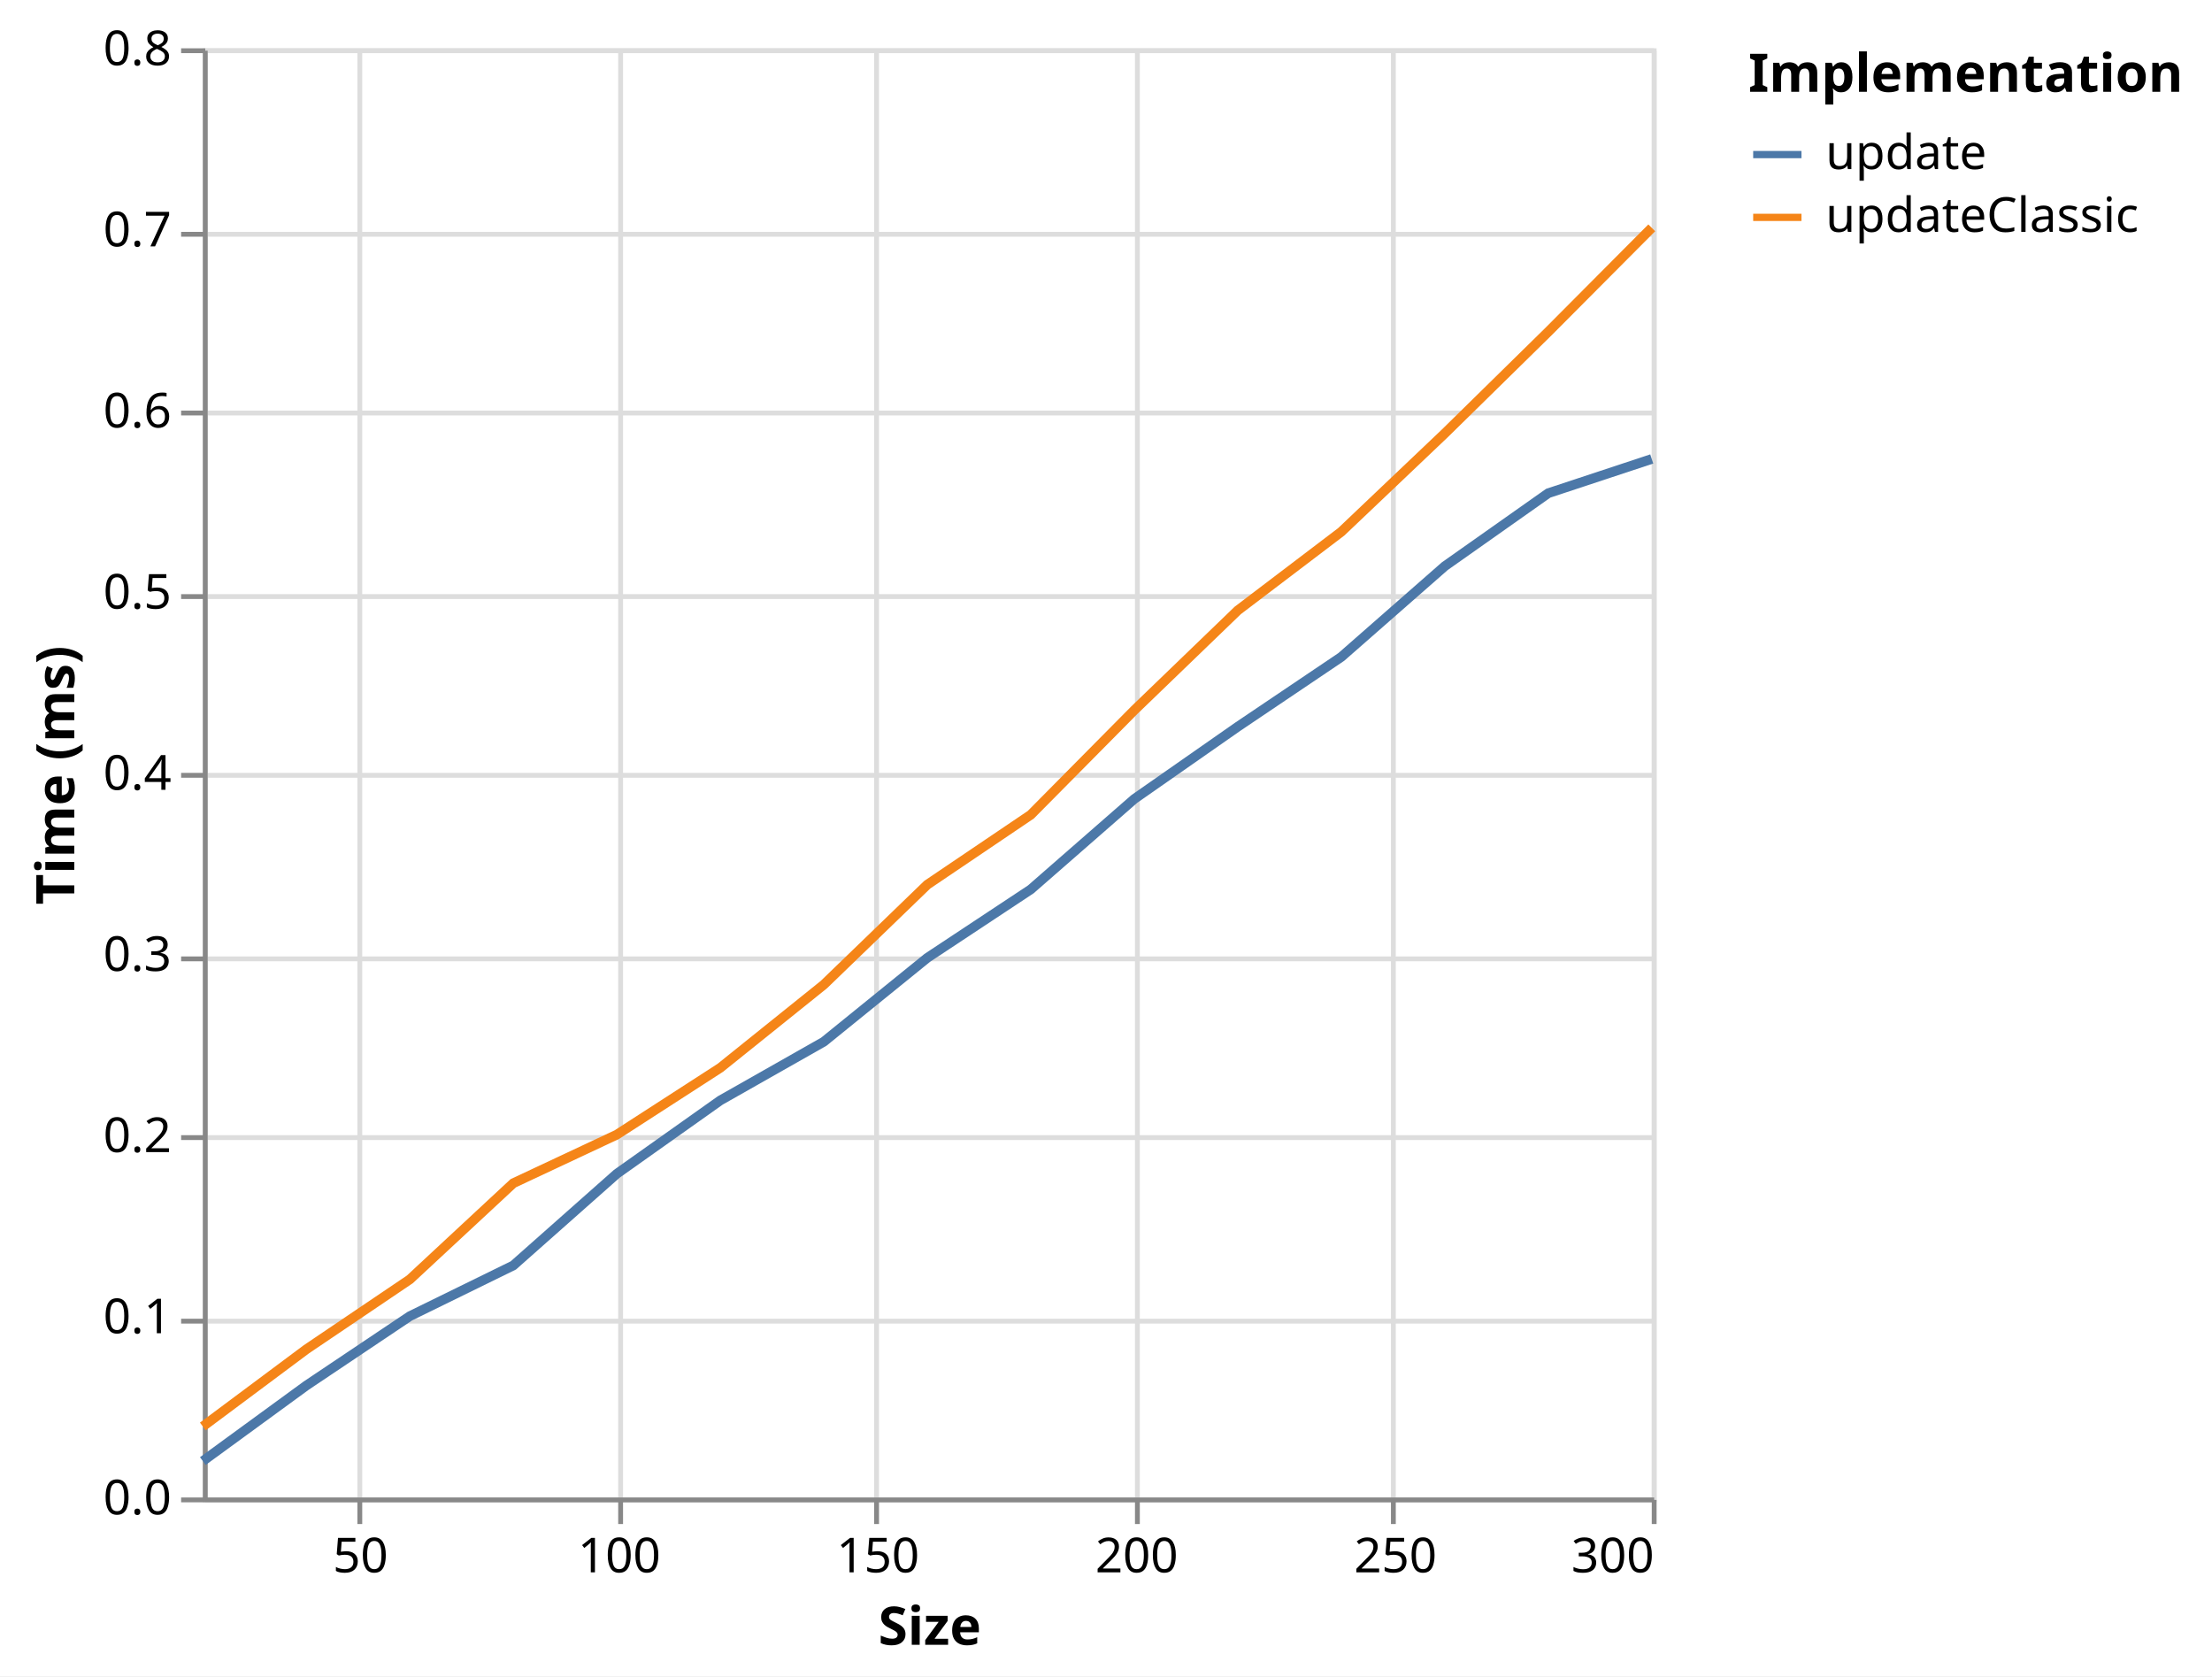
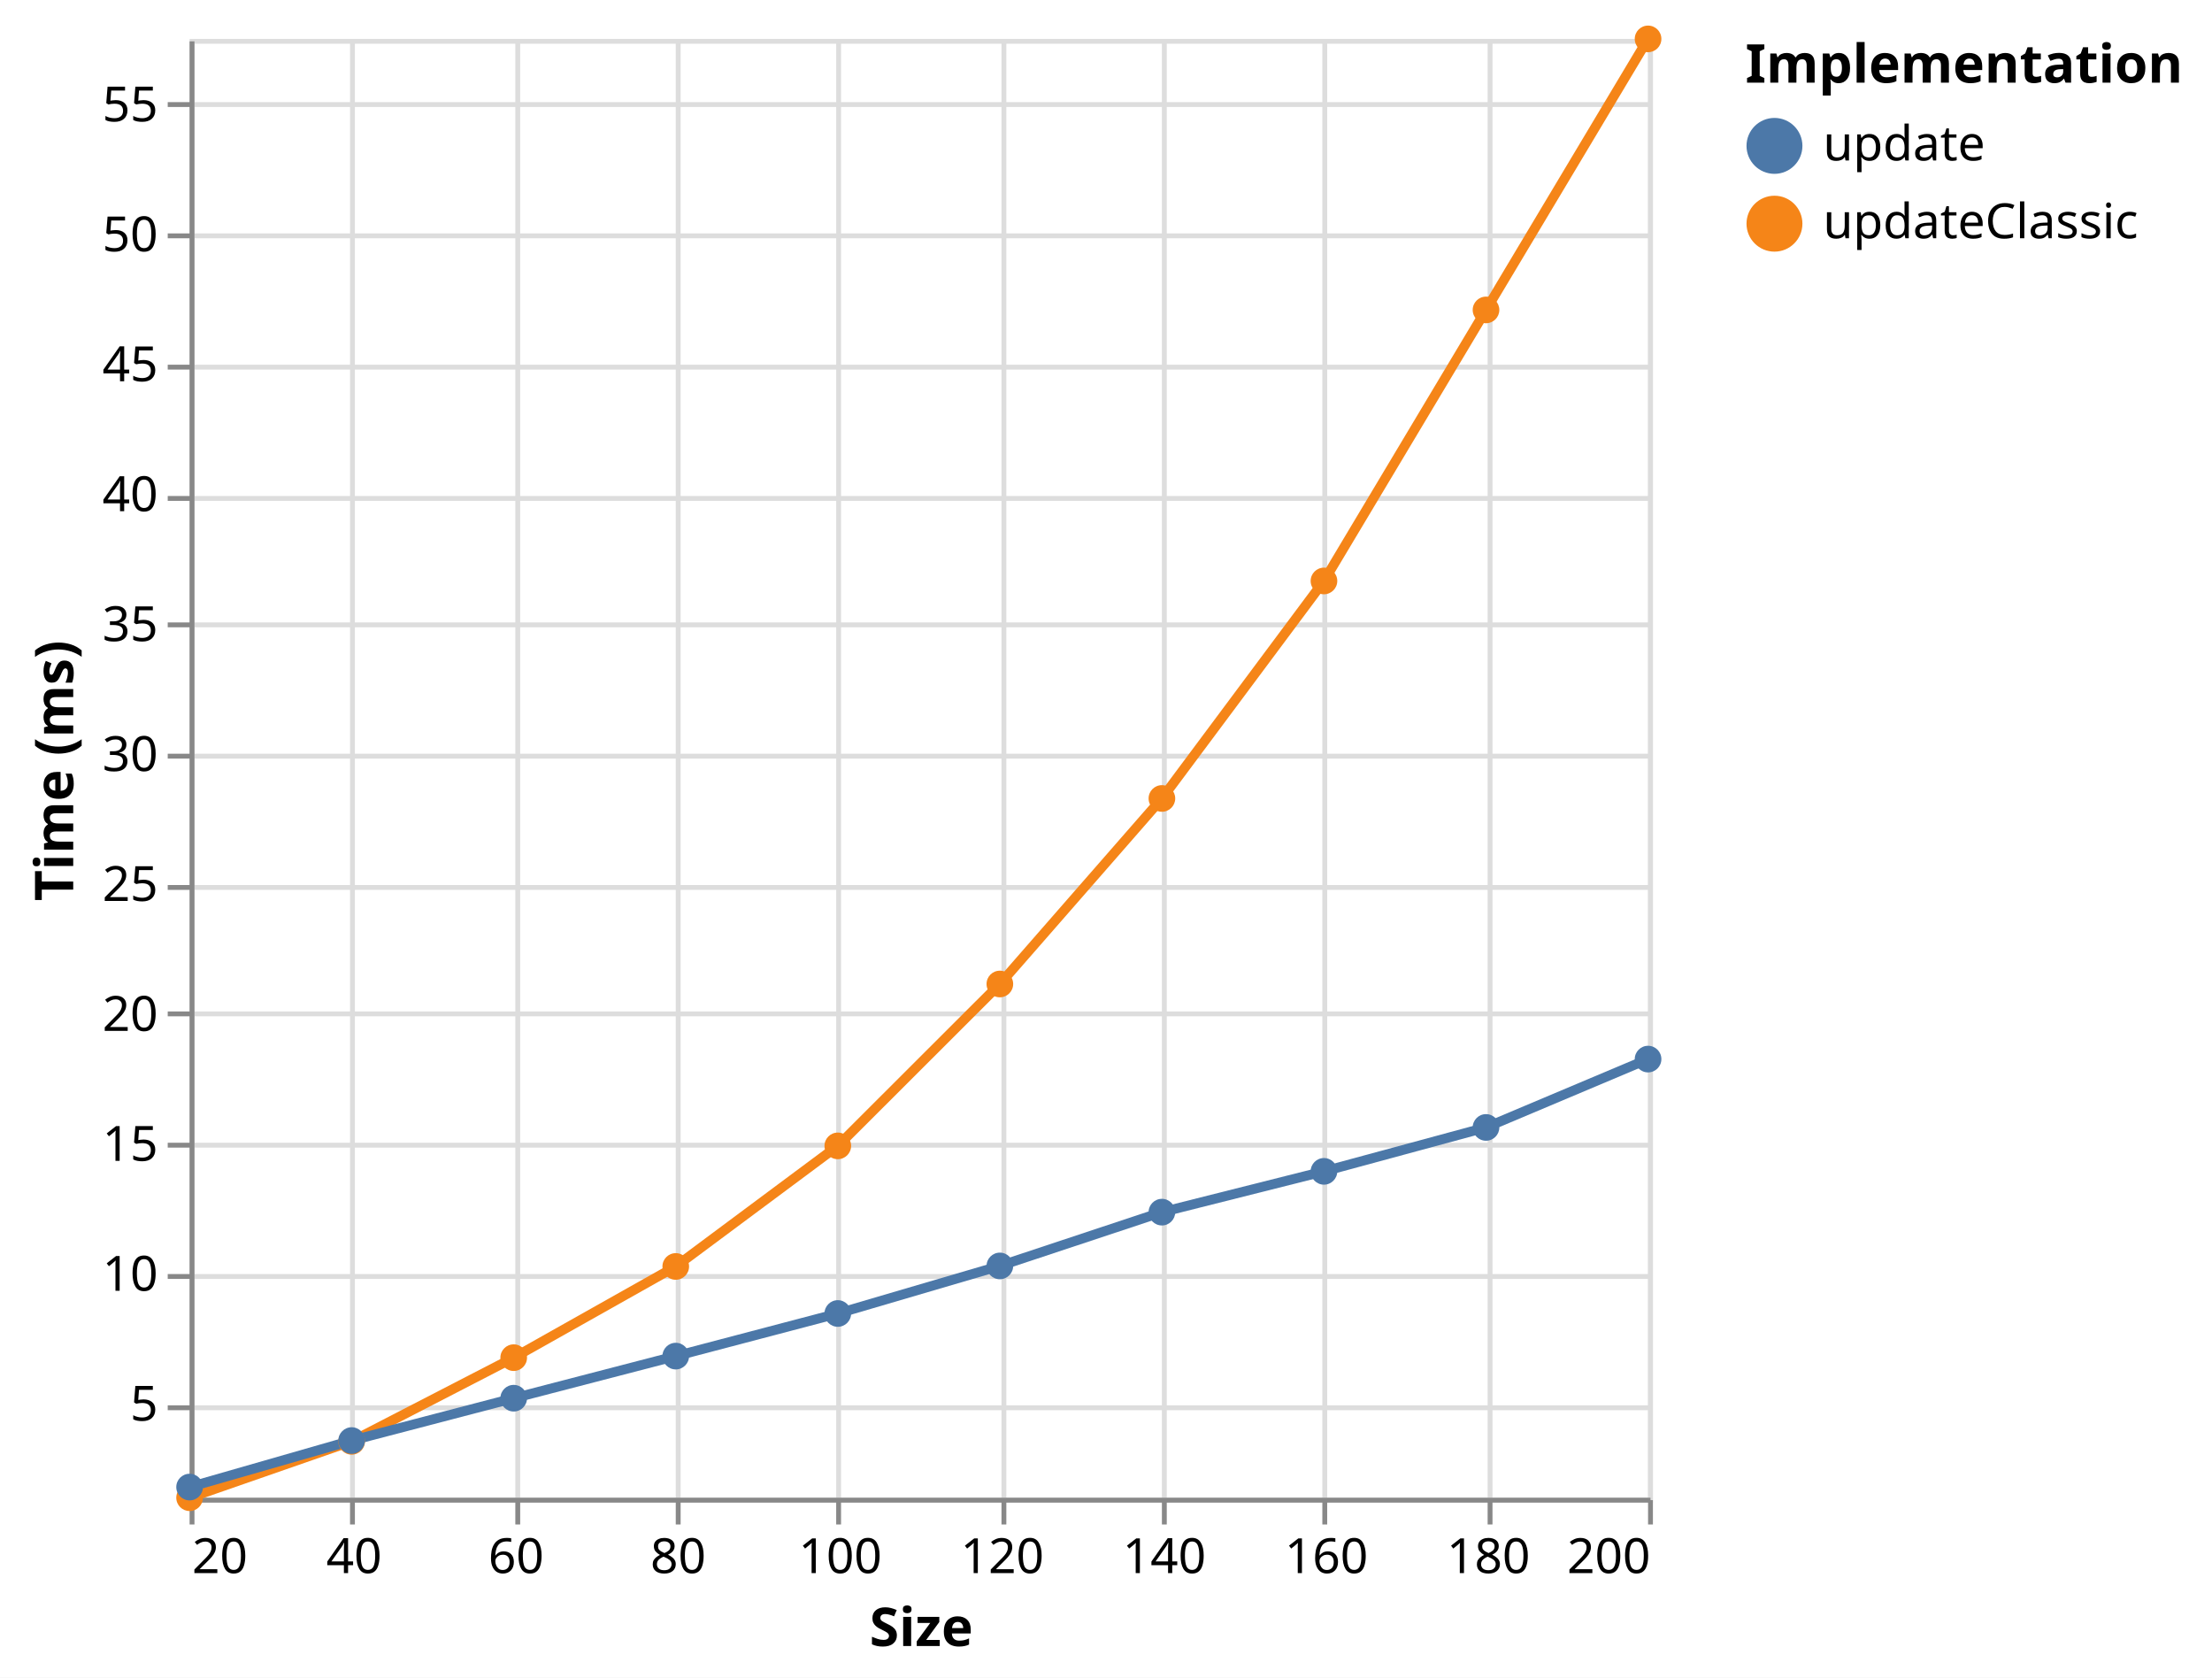
- <svg xmlns="http://www.w3.org/2000/svg" version="1.1" class="marks" width="458" height="347" viewBox="0 0 458 347">
-   <rect width="458" height="347" fill="white" />
-   <g fill="none" stroke-miterlimit="10" transform="translate(42,10)">
+ <svg xmlns="http://www.w3.org/2000/svg" version="1.1" class="marks" width="455" height="345" viewBox="0 0 455 345">
+   <rect width="455" height="345" fill="white" />
+   <g fill="none" stroke-miterlimit="10" transform="translate(39,8)">
    <g class="mark-group role-frame root" role="graphics-object" aria-roledescription="group mark container">
      <g transform="translate(0,0)">
        <path class="background" aria-hidden="true" d="M0.5,0.5h300v300h-300Z" stroke="#ddd" />
        <g>
          <g class="mark-group role-axis" aria-hidden="true">
            <g transform="translate(0.5,300.5)">
              <path class="background" aria-hidden="true" d="M0,0h0v0h0Z" pointer-events="none" />
              <g>
                <g class="mark-rule role-axis-grid" pointer-events="none">
-                   <line transform="translate(32,-300)" x2="0" y2="300" stroke="#ddd" stroke-width="1" opacity="1" />
-                   <line transform="translate(86,-300)" x2="0" y2="300" stroke="#ddd" stroke-width="1" opacity="1" />
-                   <line transform="translate(139,-300)" x2="0" y2="300" stroke="#ddd" stroke-width="1" opacity="1" />
-                   <line transform="translate(193,-300)" x2="0" y2="300" stroke="#ddd" stroke-width="1" opacity="1" />
-                   <line transform="translate(246,-300)" x2="0" y2="300" stroke="#ddd" stroke-width="1" opacity="1" />
+                   <line transform="translate(0,-300)" x2="0" y2="300" stroke="#ddd" stroke-width="1" opacity="1" />
+                   <line transform="translate(33,-300)" x2="0" y2="300" stroke="#ddd" stroke-width="1" opacity="1" />
+                   <line transform="translate(67,-300)" x2="0" y2="300" stroke="#ddd" stroke-width="1" opacity="1" />
+                   <line transform="translate(100,-300)" x2="0" y2="300" stroke="#ddd" stroke-width="1" opacity="1" />
+                   <line transform="translate(133,-300)" x2="0" y2="300" stroke="#ddd" stroke-width="1" opacity="1" />
+                   <line transform="translate(167,-300)" x2="0" y2="300" stroke="#ddd" stroke-width="1" opacity="1" />
+                   <line transform="translate(200,-300)" x2="0" y2="300" stroke="#ddd" stroke-width="1" opacity="1" />
+                   <line transform="translate(233,-300)" x2="0" y2="300" stroke="#ddd" stroke-width="1" opacity="1" />
+                   <line transform="translate(267,-300)" x2="0" y2="300" stroke="#ddd" stroke-width="1" opacity="1" />
                  <line transform="translate(300,-300)" x2="0" y2="300" stroke="#ddd" stroke-width="1" opacity="1" />
                </g>
              </g>
              <path class="foreground" aria-hidden="true" d="" pointer-events="none" display="none" />
            </g>
          </g>
          <g class="mark-group role-axis" aria-hidden="true">
            <g transform="translate(0.5,0.5)">
              <path class="background" aria-hidden="true" d="M0,0h0v0h0Z" pointer-events="none" />
              <g>
                <g class="mark-rule role-axis-grid" pointer-events="none">
-                   <line transform="translate(0,300)" x2="300" y2="0" stroke="#ddd" stroke-width="1" opacity="1" />
-                   <line transform="translate(0,263)" x2="300" y2="0" stroke="#ddd" stroke-width="1" opacity="1" />
-                   <line transform="translate(0,225)" x2="300" y2="0" stroke="#ddd" stroke-width="1" opacity="1" />
-                   <line transform="translate(0,188)" x2="300" y2="0" stroke="#ddd" stroke-width="1" opacity="1" />
-                   <line transform="translate(0,150)" x2="300" y2="0" stroke="#ddd" stroke-width="1" opacity="1" />
-                   <line transform="translate(0,113)" x2="300" y2="0" stroke="#ddd" stroke-width="1" opacity="1" />
-                   <line transform="translate(0,75)" x2="300" y2="0" stroke="#ddd" stroke-width="1" opacity="1" />
-                   <line transform="translate(0,38)" x2="300" y2="0" stroke="#ddd" stroke-width="1" opacity="1" />
-                   <line transform="translate(0,0)" x2="300" y2="0" stroke="#ddd" stroke-width="1" opacity="1" />
-                 </g>
-               </g>
-               <path class="foreground" aria-hidden="true" d="" pointer-events="none" display="none" />
-             </g>
-           </g>
-           <g class="mark-group role-axis" role="graphics-symbol" aria-roledescription="axis" aria-label="X-axis titled 'Size' for a linear scale with values from 20 to 300">
+                   <line transform="translate(0,281)" x2="300" y2="0" stroke="#ddd" stroke-width="1" opacity="1" />
+                   <line transform="translate(0,254)" x2="300" y2="0" stroke="#ddd" stroke-width="1" opacity="1" />
+                   <line transform="translate(0,227)" x2="300" y2="0" stroke="#ddd" stroke-width="1" opacity="1" />
+                   <line transform="translate(0,200)" x2="300" y2="0" stroke="#ddd" stroke-width="1" opacity="1" />
+                   <line transform="translate(0,174)" x2="300" y2="0" stroke="#ddd" stroke-width="1" opacity="1" />
+                   <line transform="translate(0,147)" x2="300" y2="0" stroke="#ddd" stroke-width="1" opacity="1" />
+                   <line transform="translate(0,120)" x2="300" y2="0" stroke="#ddd" stroke-width="1" opacity="1" />
+                   <line transform="translate(0,94)" x2="300" y2="0" stroke="#ddd" stroke-width="1" opacity="1" />
+                   <line transform="translate(0,67)" x2="300" y2="0" stroke="#ddd" stroke-width="1" opacity="1" />
+                   <line transform="translate(0,40)" x2="300" y2="0" stroke="#ddd" stroke-width="1" opacity="1" />
+                   <line transform="translate(0,13)" x2="300" y2="0" stroke="#ddd" stroke-width="1" opacity="1" />
+                 </g>
+               </g>
+               <path class="foreground" aria-hidden="true" d="" pointer-events="none" display="none" />
+             </g>
+           </g>
+           <g class="mark-group role-axis" role="graphics-symbol" aria-roledescription="axis" aria-label="X-axis titled 'Size' for a linear scale with values from 20 to 200">
            <g transform="translate(0.5,300.5)">
              <path class="background" aria-hidden="true" d="M0,0h0v0h0Z" pointer-events="none" />
              <g>
                <g class="mark-rule role-axis-tick" pointer-events="none">
-                   <line transform="translate(32,0)" x2="0" y2="5" stroke="#888" stroke-width="1" opacity="1" />
-                   <line transform="translate(86,0)" x2="0" y2="5" stroke="#888" stroke-width="1" opacity="1" />
-                   <line transform="translate(139,0)" x2="0" y2="5" stroke="#888" stroke-width="1" opacity="1" />
-                   <line transform="translate(193,0)" x2="0" y2="5" stroke="#888" stroke-width="1" opacity="1" />
-                   <line transform="translate(246,0)" x2="0" y2="5" stroke="#888" stroke-width="1" opacity="1" />
+                   <line transform="translate(0,0)" x2="0" y2="5" stroke="#888" stroke-width="1" opacity="1" />
+                   <line transform="translate(33,0)" x2="0" y2="5" stroke="#888" stroke-width="1" opacity="1" />
+                   <line transform="translate(67,0)" x2="0" y2="5" stroke="#888" stroke-width="1" opacity="1" />
+                   <line transform="translate(100,0)" x2="0" y2="5" stroke="#888" stroke-width="1" opacity="1" />
+                   <line transform="translate(133,0)" x2="0" y2="5" stroke="#888" stroke-width="1" opacity="1" />
+                   <line transform="translate(167,0)" x2="0" y2="5" stroke="#888" stroke-width="1" opacity="1" />
+                   <line transform="translate(200,0)" x2="0" y2="5" stroke="#888" stroke-width="1" opacity="1" />
+                   <line transform="translate(233,0)" x2="0" y2="5" stroke="#888" stroke-width="1" opacity="1" />
+                   <line transform="translate(267,0)" x2="0" y2="5" stroke="#888" stroke-width="1" opacity="1" />
                  <line transform="translate(300,0)" x2="0" y2="5" stroke="#888" stroke-width="1" opacity="1" />
                </g>
                <g class="mark-text role-axis-label" pointer-events="none">
-                   <text text-anchor="middle" transform="translate(32.14286,15)" font-family="sans-serif" font-size="10px" fill="#000" opacity="1">50</text>
-                   <text text-anchor="middle" transform="translate(85.71429,15)" font-family="sans-serif" font-size="10px" fill="#000" opacity="1">100</text>
-                   <text text-anchor="middle" transform="translate(139.2857,15)" font-family="sans-serif" font-size="10px" fill="#000" opacity="1">150</text>
-                   <text text-anchor="middle" transform="translate(192.8571,15)" font-family="sans-serif" font-size="10px" fill="#000" opacity="1">200</text>
-                   <text text-anchor="middle" transform="translate(246.4286,15)" font-family="sans-serif" font-size="10px" fill="#000" opacity="1">250</text>
-                   <text text-anchor="end" transform="translate(300,15)" font-family="sans-serif" font-size="10px" fill="#000" opacity="1">300</text>
+                   <text text-anchor="start" transform="translate(0,15)" font-family="sans-serif" font-size="10px" fill="#000" opacity="1">20</text>
+                   <text text-anchor="middle" transform="translate(33.33333,15)" font-family="sans-serif" font-size="10px" fill="#000" opacity="1">40</text>
+                   <text text-anchor="middle" transform="translate(66.66667,15)" font-family="sans-serif" font-size="10px" fill="#000" opacity="1">60</text>
+                   <text text-anchor="middle" transform="translate(100,15)" font-family="sans-serif" font-size="10px" fill="#000" opacity="1">80</text>
+                   <text text-anchor="middle" transform="translate(133.3333,15)" font-family="sans-serif" font-size="10px" fill="#000" opacity="1">100</text>
+                   <text text-anchor="middle" transform="translate(166.6667,15)" font-family="sans-serif" font-size="10px" fill="#000" opacity="1">120</text>
+                   <text text-anchor="middle" transform="translate(200,15)" font-family="sans-serif" font-size="10px" fill="#000" opacity="1">140</text>
+                   <text text-anchor="middle" transform="translate(233.3333,15)" font-family="sans-serif" font-size="10px" fill="#000" opacity="1">160</text>
+                   <text text-anchor="middle" transform="translate(266.6667,15)" font-family="sans-serif" font-size="10px" fill="#000" opacity="1">180</text>
+                   <text text-anchor="end" transform="translate(300,15)" font-family="sans-serif" font-size="10px" fill="#000" opacity="1">200</text>
                </g>
                <g class="mark-rule role-axis-domain" pointer-events="none">
                  <line transform="translate(0,0)" x2="300" y2="0" stroke="#888" stroke-width="1" opacity="1" />
                </g>
                <g class="mark-text role-axis-title" pointer-events="none">
                  <text text-anchor="middle" transform="translate(150,30)" font-family="sans-serif" font-size="11px" font-weight="bold" fill="#000" opacity="1">Size</text>
                </g>
              </g>
              <path class="foreground" aria-hidden="true" d="" pointer-events="none" display="none" />
            </g>
          </g>
-           <g class="mark-group role-axis" role="graphics-symbol" aria-roledescription="axis" aria-label="Y-axis titled 'Time (ms)' for a linear scale with values from 0.0 to 0.8">
+           <g class="mark-group role-axis" role="graphics-symbol" aria-roledescription="axis" aria-label="Y-axis titled 'Time (ms)' for a linear scale with values from 1 to 58">
            <g transform="translate(0.5,0.5)">
              <path class="background" aria-hidden="true" d="M0,0h0v0h0Z" pointer-events="none" />
              <g>
                <g class="mark-rule role-axis-tick" pointer-events="none">
-                   <line transform="translate(0,300)" x2="-5" y2="0" stroke="#888" stroke-width="1" opacity="1" />
-                   <line transform="translate(0,263)" x2="-5" y2="0" stroke="#888" stroke-width="1" opacity="1" />
-                   <line transform="translate(0,225)" x2="-5" y2="0" stroke="#888" stroke-width="1" opacity="1" />
-                   <line transform="translate(0,188)" x2="-5" y2="0" stroke="#888" stroke-width="1" opacity="1" />
-                   <line transform="translate(0,150)" x2="-5" y2="0" stroke="#888" stroke-width="1" opacity="1" />
-                   <line transform="translate(0,113)" x2="-5" y2="0" stroke="#888" stroke-width="1" opacity="1" />
-                   <line transform="translate(0,75)" x2="-5" y2="0" stroke="#888" stroke-width="1" opacity="1" />
-                   <line transform="translate(0,38)" x2="-5" y2="0" stroke="#888" stroke-width="1" opacity="1" />
-                   <line transform="translate(0,0)" x2="-5" y2="0" stroke="#888" stroke-width="1" opacity="1" />
+                   <line transform="translate(0,281)" x2="-5" y2="0" stroke="#888" stroke-width="1" opacity="1" />
+                   <line transform="translate(0,254)" x2="-5" y2="0" stroke="#888" stroke-width="1" opacity="1" />
+                   <line transform="translate(0,227)" x2="-5" y2="0" stroke="#888" stroke-width="1" opacity="1" />
+                   <line transform="translate(0,200)" x2="-5" y2="0" stroke="#888" stroke-width="1" opacity="1" />
+                   <line transform="translate(0,174)" x2="-5" y2="0" stroke="#888" stroke-width="1" opacity="1" />
+                   <line transform="translate(0,147)" x2="-5" y2="0" stroke="#888" stroke-width="1" opacity="1" />
+                   <line transform="translate(0,120)" x2="-5" y2="0" stroke="#888" stroke-width="1" opacity="1" />
+                   <line transform="translate(0,94)" x2="-5" y2="0" stroke="#888" stroke-width="1" opacity="1" />
+                   <line transform="translate(0,67)" x2="-5" y2="0" stroke="#888" stroke-width="1" opacity="1" />
+                   <line transform="translate(0,40)" x2="-5" y2="0" stroke="#888" stroke-width="1" opacity="1" />
+                   <line transform="translate(0,13)" x2="-5" y2="0" stroke="#888" stroke-width="1" opacity="1" />
                </g>
                <g class="mark-text role-axis-label" pointer-events="none">
-                   <text text-anchor="end" transform="translate(-7,303)" font-family="sans-serif" font-size="10px" fill="#000" opacity="1">0.0</text>
-                   <text text-anchor="end" transform="translate(-7,265.5)" font-family="sans-serif" font-size="10px" fill="#000" opacity="1">0.1</text>
-                   <text text-anchor="end" transform="translate(-7,228)" font-family="sans-serif" font-size="10px" fill="#000" opacity="1">0.2</text>
-                   <text text-anchor="end" transform="translate(-7,190.5)" font-family="sans-serif" font-size="10px" fill="#000" opacity="1">0.3</text>
-                   <text text-anchor="end" transform="translate(-7,153)" font-family="sans-serif" font-size="10px" fill="#000" opacity="1">0.4</text>
-                   <text text-anchor="end" transform="translate(-7,115.5)" font-family="sans-serif" font-size="10px" fill="#000" opacity="1">0.5</text>
-                   <text text-anchor="end" transform="translate(-7,78)" font-family="sans-serif" font-size="10px" fill="#000" opacity="1">0.6</text>
-                   <text text-anchor="end" transform="translate(-7,40.5)" font-family="sans-serif" font-size="10px" fill="#000" opacity="1">0.7</text>
-                   <text text-anchor="end" transform="translate(-7,3)" font-family="sans-serif" font-size="10px" fill="#000" opacity="1">0.8</text>
+                   <text text-anchor="end" transform="translate(-7,283.6555)" font-family="sans-serif" font-size="10px" fill="#000" opacity="1">5</text>
+                   <text text-anchor="end" transform="translate(-7,256.9366)" font-family="sans-serif" font-size="10px" fill="#000" opacity="1">10</text>
+                   <text text-anchor="end" transform="translate(-7,230.2177)" font-family="sans-serif" font-size="10px" fill="#000" opacity="1">15</text>
+                   <text text-anchor="end" transform="translate(-7,203.4988)" font-family="sans-serif" font-size="10px" fill="#000" opacity="1">20</text>
+                   <text text-anchor="end" transform="translate(-7,176.7798)" font-family="sans-serif" font-size="10px" fill="#000" opacity="1">25</text>
+                   <text text-anchor="end" transform="translate(-7,150.0609)" font-family="sans-serif" font-size="10px" fill="#000" opacity="1">30</text>
+                   <text text-anchor="end" transform="translate(-7,123.342)" font-family="sans-serif" font-size="10px" fill="#000" opacity="1">35</text>
+                   <text text-anchor="end" transform="translate(-7,96.62309)" font-family="sans-serif" font-size="10px" fill="#000" opacity="1">40</text>
+                   <text text-anchor="end" transform="translate(-7,69.90417)" font-family="sans-serif" font-size="10px" fill="#000" opacity="1">45</text>
+                   <text text-anchor="end" transform="translate(-7,43.18525)" font-family="sans-serif" font-size="10px" fill="#000" opacity="1">50</text>
+                   <text text-anchor="end" transform="translate(-7,16.46633)" font-family="sans-serif" font-size="10px" fill="#000" opacity="1">55</text>
                </g>
                <g class="mark-rule role-axis-domain" pointer-events="none">
                  <line transform="translate(0,300)" x2="0" y2="-300" stroke="#888" stroke-width="1" opacity="1" />
                </g>
                <g class="mark-text role-axis-title" pointer-events="none">
-                   <text text-anchor="middle" transform="translate(-25.11914,150) rotate(-90) translate(0,-2)" font-family="sans-serif" font-size="11px" font-weight="bold" fill="#000" opacity="1">Time (ms)</text>
-                 </g>
-               </g>
-               <path class="foreground" aria-hidden="true" d="" pointer-events="none" display="none" />
-             </g>
-           </g>
-           <g class="mark-group role-scope pathgroup" role="graphics-object" aria-roledescription="group mark container">
+                   <text text-anchor="middle" transform="translate(-22.43945,150) rotate(-90) translate(0,-2)" font-family="sans-serif" font-size="11px" font-weight="bold" fill="#000" opacity="1">Time (ms)</text>
+                 </g>
+               </g>
+               <path class="foreground" aria-hidden="true" d="" pointer-events="none" display="none" />
+             </g>
+           </g>
+           <g class="mark-group role-scope layer_0_pathgroup" role="graphics-object" aria-roledescription="group mark container">
            <g transform="translate(0,0)">
              <path class="background" aria-hidden="true" d="M0,0h300v300h-300Z" />
              <g>
-                 <g class="mark-line role-mark marks" role="graphics-object" aria-roledescription="line mark container">
-                   <path aria-label="Size: 20; Time (ms): 0.0392; series: updateClassic" role="graphics-symbol" aria-roledescription="line mark" d="M0,285.3L21.429,269.325L42.857,254.85L64.286,234.938L85.714,224.888L107.143,211.05L128.571,193.838L150,173.138L171.429,158.663L192.857,137.025L214.286,116.363L235.714,100.088L257.143,79.725L278.571,58.688L300,37.163" stroke="#f58518" stroke-width="2" />
+                 <g class="mark-line role-mark layer_0_marks" role="graphics-object" aria-roledescription="line mark container">
+                   <path aria-label="Size: 20; Time (ms): 1.38; series: updateClassic" role="graphics-symbol" aria-roledescription="line mark" d="M0,300L33.333,288.404L66.667,271.197L100,252.44L133.333,227.645L166.667,194.353L200,156.199L233.333,111.471L266.667,55.736L300,0" stroke="#f58518" stroke-width="2" />
                </g>
              </g>
              <path class="foreground" aria-hidden="true" d="" display="none" />
            </g>
            <g transform="translate(0,0)">
              <path class="background" aria-hidden="true" d="M0,0h300v300h-300Z" />
              <g>
-                 <g class="mark-line role-mark marks" role="graphics-object" aria-roledescription="line mark container">
-                   <path aria-label="Size: 20; Time (ms): 0.0201; series: update" role="graphics-symbol" aria-roledescription="line mark" d="M0,292.463L21.429,276.825L42.857,262.463L64.286,251.963L85.714,232.988L107.143,217.8L128.571,205.65L150,188.288L171.429,174.113L192.857,155.4L214.286,140.438L235.714,126L257.143,107.213L278.571,92.1L300,85.013" stroke="#4c78a8" stroke-width="2" />
+                 <g class="mark-line role-mark layer_0_marks" role="graphics-object" aria-roledescription="line mark container">
+                   <path aria-label="Size: 20; Time (ms): 1.79; series: update" role="graphics-symbol" aria-roledescription="line mark" d="M0,297.809L33.333,288.244L66.667,279.533L100,270.876L133.333,262.113L166.667,252.333L200,241.272L233.333,232.882L266.667,223.851L300,209.797" stroke="#4c78a8" stroke-width="2" />
                </g>
              </g>
              <path class="foreground" aria-hidden="true" d="" display="none" />
            </g>
          </g>
-           <g class="mark-group role-legend" role="graphics-symbol" aria-roledescription="legend" aria-label="Symbol legend titled 'Implementation' for stroke color with 2 values: update, updateClassic">
+           <g class="mark-symbol role-mark layer_1_marks" role="graphics-object" aria-roledescription="symbol mark container">
+             <path aria-label="Size: 20; Time (ms): 1.38; series: updateClassic" role="graphics-symbol" aria-roledescription="point" transform="translate(0,300)" d="M2.739,0A2.739,2.739,0,1,1,-2.739,0A2.739,2.739,0,1,1,2.739,0" fill="#f58518" stroke-width="2" opacity="1" />
+             <path aria-label="Size: 40; Time (ms): 3.55; series: updateClassic" role="graphics-symbol" aria-roledescription="point" transform="translate(33.33333,288.404)" d="M2.739,0A2.739,2.739,0,1,1,-2.739,0A2.739,2.739,0,1,1,2.739,0" fill="#f58518" stroke-width="2" opacity="1" />
+             <path aria-label="Size: 60; Time (ms): 6.77; series: updateClassic" role="graphics-symbol" aria-roledescription="point" transform="translate(66.66667,271.197)" d="M2.739,0A2.739,2.739,0,1,1,-2.739,0A2.739,2.739,0,1,1,2.739,0" fill="#f58518" stroke-width="2" opacity="1" />
+             <path aria-label="Size: 80; Time (ms): 10.28; series: updateClassic" role="graphics-symbol" aria-roledescription="point" transform="translate(100,252.4403)" d="M2.739,0A2.739,2.739,0,1,1,-2.739,0A2.739,2.739,0,1,1,2.739,0" fill="#f58518" stroke-width="2" opacity="1" />
+             <path aria-label="Size: 100; Time (ms): 14.92; series: updateClassic" role="graphics-symbol" aria-roledescription="point" transform="translate(133.3333,227.6452)" d="M2.739,0A2.739,2.739,0,1,1,-2.739,0A2.739,2.739,0,1,1,2.739,0" fill="#f58518" stroke-width="2" opacity="1" />
+             <path aria-label="Size: 120; Time (ms): 21.15; series: updateClassic" role="graphics-symbol" aria-roledescription="point" transform="translate(166.6667,194.3534)" d="M2.739,0A2.739,2.739,0,1,1,-2.739,0A2.739,2.739,0,1,1,2.739,0" fill="#f58518" stroke-width="2" opacity="1" />
+             <path aria-label="Size: 140; Time (ms): 28.29; series: updateClassic" role="graphics-symbol" aria-roledescription="point" transform="translate(200,156.1988)" d="M2.739,0A2.739,2.739,0,1,1,-2.739,0A2.739,2.739,0,1,1,2.739,0" fill="#f58518" stroke-width="2" opacity="1" />
+             <path aria-label="Size: 160; Time (ms): 36.66; series: updateClassic" role="graphics-symbol" aria-roledescription="point" transform="translate(233.3333,111.4713)" d="M2.739,0A2.739,2.739,0,1,1,-2.739,0A2.739,2.739,0,1,1,2.739,0" fill="#f58518" stroke-width="2" opacity="1" />
+             <path aria-label="Size: 180; Time (ms): 47.09; series: updateClassic" role="graphics-symbol" aria-roledescription="point" transform="translate(266.6667,55.73566)" d="M2.739,0A2.739,2.739,0,1,1,-2.739,0A2.739,2.739,0,1,1,2.739,0" fill="#f58518" stroke-width="2" opacity="1" />
+             <path aria-label="Size: 200; Time (ms): 57.52; series: updateClassic" role="graphics-symbol" aria-roledescription="point" transform="translate(300,0)" d="M2.739,0A2.739,2.739,0,1,1,-2.739,0A2.739,2.739,0,1,1,2.739,0" fill="#f58518" stroke-width="2" opacity="1" />
+             <path aria-label="Size: 20; Time (ms): 1.79; series: update" role="graphics-symbol" aria-roledescription="point" transform="translate(0,297.809)" d="M2.739,0A2.739,2.739,0,1,1,-2.739,0A2.739,2.739,0,1,1,2.739,0" fill="#4c78a8" stroke-width="2" opacity="1" />
+             <path aria-label="Size: 40; Time (ms): 3.58; series: update" role="graphics-symbol" aria-roledescription="point" transform="translate(33.33333,288.2437)" d="M2.739,0A2.739,2.739,0,1,1,-2.739,0A2.739,2.739,0,1,1,2.739,0" fill="#4c78a8" stroke-width="2" opacity="1" />
+             <path aria-label="Size: 60; Time (ms): 5.21; series: update" role="graphics-symbol" aria-roledescription="point" transform="translate(66.66667,279.5333)" d="M2.739,0A2.739,2.739,0,1,1,-2.739,0A2.739,2.739,0,1,1,2.739,0" fill="#4c78a8" stroke-width="2" opacity="1" />
+             <path aria-label="Size: 80; Time (ms): 6.83; series: update" role="graphics-symbol" aria-roledescription="point" transform="translate(100,270.8764)" d="M2.739,0A2.739,2.739,0,1,1,-2.739,0A2.739,2.739,0,1,1,2.739,0" fill="#4c78a8" stroke-width="2" opacity="1" />
+             <path aria-label="Size: 100; Time (ms): 8.47; series: update" role="graphics-symbol" aria-roledescription="point" transform="translate(133.3333,262.1126)" d="M2.739,0A2.739,2.739,0,1,1,-2.739,0A2.739,2.739,0,1,1,2.739,0" fill="#4c78a8" stroke-width="2" opacity="1" />
+             <path aria-label="Size: 120; Time (ms): 10.3; series: update" role="graphics-symbol" aria-roledescription="point" transform="translate(166.6667,252.3335)" d="M2.739,0A2.739,2.739,0,1,1,-2.739,0A2.739,2.739,0,1,1,2.739,0" fill="#4c78a8" stroke-width="2" opacity="1" />
+             <path aria-label="Size: 140; Time (ms): 12.37; series: update" role="graphics-symbol" aria-roledescription="point" transform="translate(200,241.2718)" d="M2.739,0A2.739,2.739,0,1,1,-2.739,0A2.739,2.739,0,1,1,2.739,0" fill="#4c78a8" stroke-width="2" opacity="1" />
+             <path aria-label="Size: 160; Time (ms): 13.94; series: update" role="graphics-symbol" aria-roledescription="point" transform="translate(233.3333,232.8821)" d="M2.739,0A2.739,2.739,0,1,1,-2.739,0A2.739,2.739,0,1,1,2.739,0" fill="#4c78a8" stroke-width="2" opacity="1" />
+             <path aria-label="Size: 180; Time (ms): 15.63; series: update" role="graphics-symbol" aria-roledescription="point" transform="translate(266.6667,223.8511)" d="M2.739,0A2.739,2.739,0,1,1,-2.739,0A2.739,2.739,0,1,1,2.739,0" fill="#4c78a8" stroke-width="2" opacity="1" />
+             <path aria-label="Size: 200; Time (ms): 18.26; series: update" role="graphics-symbol" aria-roledescription="point" transform="translate(300,209.7969)" d="M2.739,0A2.739,2.739,0,1,1,-2.739,0A2.739,2.739,0,1,1,2.739,0" fill="#4c78a8" stroke-width="2" opacity="1" />
+           </g>
+           <g class="mark-group role-legend" role="graphics-symbol" aria-roledescription="legend" aria-label="Symbol legend titled 'Implementation' for fill color and stroke color with 2 values: update, updateClassic">
            <g transform="translate(320,0)">
-               <path class="background" aria-hidden="true" d="M0,0h91v40h-91Z" pointer-events="none" />
+               <path class="background" aria-hidden="true" d="M0,0h91v45h-91Z" pointer-events="none" />
              <g>
                <g class="mark-group role-legend-entry">
                  <g transform="translate(0,16)">
                    <path class="background" aria-hidden="true" d="M0,0h0v0h0Z" pointer-events="none" />
                    <g>
                      <g class="mark-group role-scope" role="graphics-object" aria-roledescription="group mark container">
                        <g transform="translate(0,0)">
-                           <path class="background" aria-hidden="true" d="M0,0h80.812v11h-80.812Z" pointer-events="none" opacity="1" />
+                           <path class="background" aria-hidden="true" d="M0,0h80.812v12.5h-80.812Z" pointer-events="none" opacity="1" />
                          <g>
                            <g class="mark-symbol role-legend-symbol" pointer-events="none">
-                               <path transform="translate(6,6)" d="M-5,0L5,0" stroke="#4c78a8" stroke-width="1.5" opacity="1" />
+                               <path transform="translate(6,6)" d="M5,0A5,5,0,1,1,-5,0A5,5,0,1,1,5,0" fill="#4c78a8" stroke="#4c78a8" stroke-width="1.5" opacity="1" />
                            </g>
                            <g class="mark-text role-legend-label" pointer-events="none">
                              <text text-anchor="start" transform="translate(16,9)" font-family="sans-serif" font-size="10px" fill="#000" opacity="1">update</text>
                            </g>
                          </g>
                          <path class="foreground" aria-hidden="true" d="" pointer-events="none" display="none" />
                        </g>
-                         <g transform="translate(0,13)">
-                           <path class="background" aria-hidden="true" d="M0,0h80.812v11h-80.812Z" pointer-events="none" opacity="1" />
+                         <g transform="translate(0,16)">
+                           <path class="background" aria-hidden="true" d="M0,0h80.812v12.5h-80.812Z" pointer-events="none" opacity="1" />
                          <g>
                            <g class="mark-symbol role-legend-symbol" pointer-events="none">
-                               <path transform="translate(6,6)" d="M-5,0L5,0" stroke="#f58518" stroke-width="1.5" opacity="1" />
+                               <path transform="translate(6,6)" d="M5,0A5,5,0,1,1,-5,0A5,5,0,1,1,5,0" fill="#f58518" stroke="#f58518" stroke-width="1.5" opacity="1" />
                            </g>
                            <g class="mark-text role-legend-label" pointer-events="none">
                              <text text-anchor="start" transform="translate(16,9)" font-family="sans-serif" font-size="10px" fill="#000" opacity="1">updateClassic</text>
                            </g>
                          </g>
                          <path class="foreground" aria-hidden="true" d="" pointer-events="none" display="none" />
                        </g>
                      </g>
                    </g>
                    <path class="foreground" aria-hidden="true" d="" pointer-events="none" display="none" />
                  </g>
                </g>
                <g class="mark-text role-legend-title" pointer-events="none">
                  <text text-anchor="start" transform="translate(0,9)" font-family="sans-serif" font-size="11px" font-weight="bold" fill="#000" opacity="1">Implementation</text>
                </g>
              </g>
              <path class="foreground" aria-hidden="true" d="" pointer-events="none" display="none" />
            </g>
          </g>
        </g>
        <path class="foreground" aria-hidden="true" d="" display="none" />
      </g>
    </g>
  </g>
</svg>
